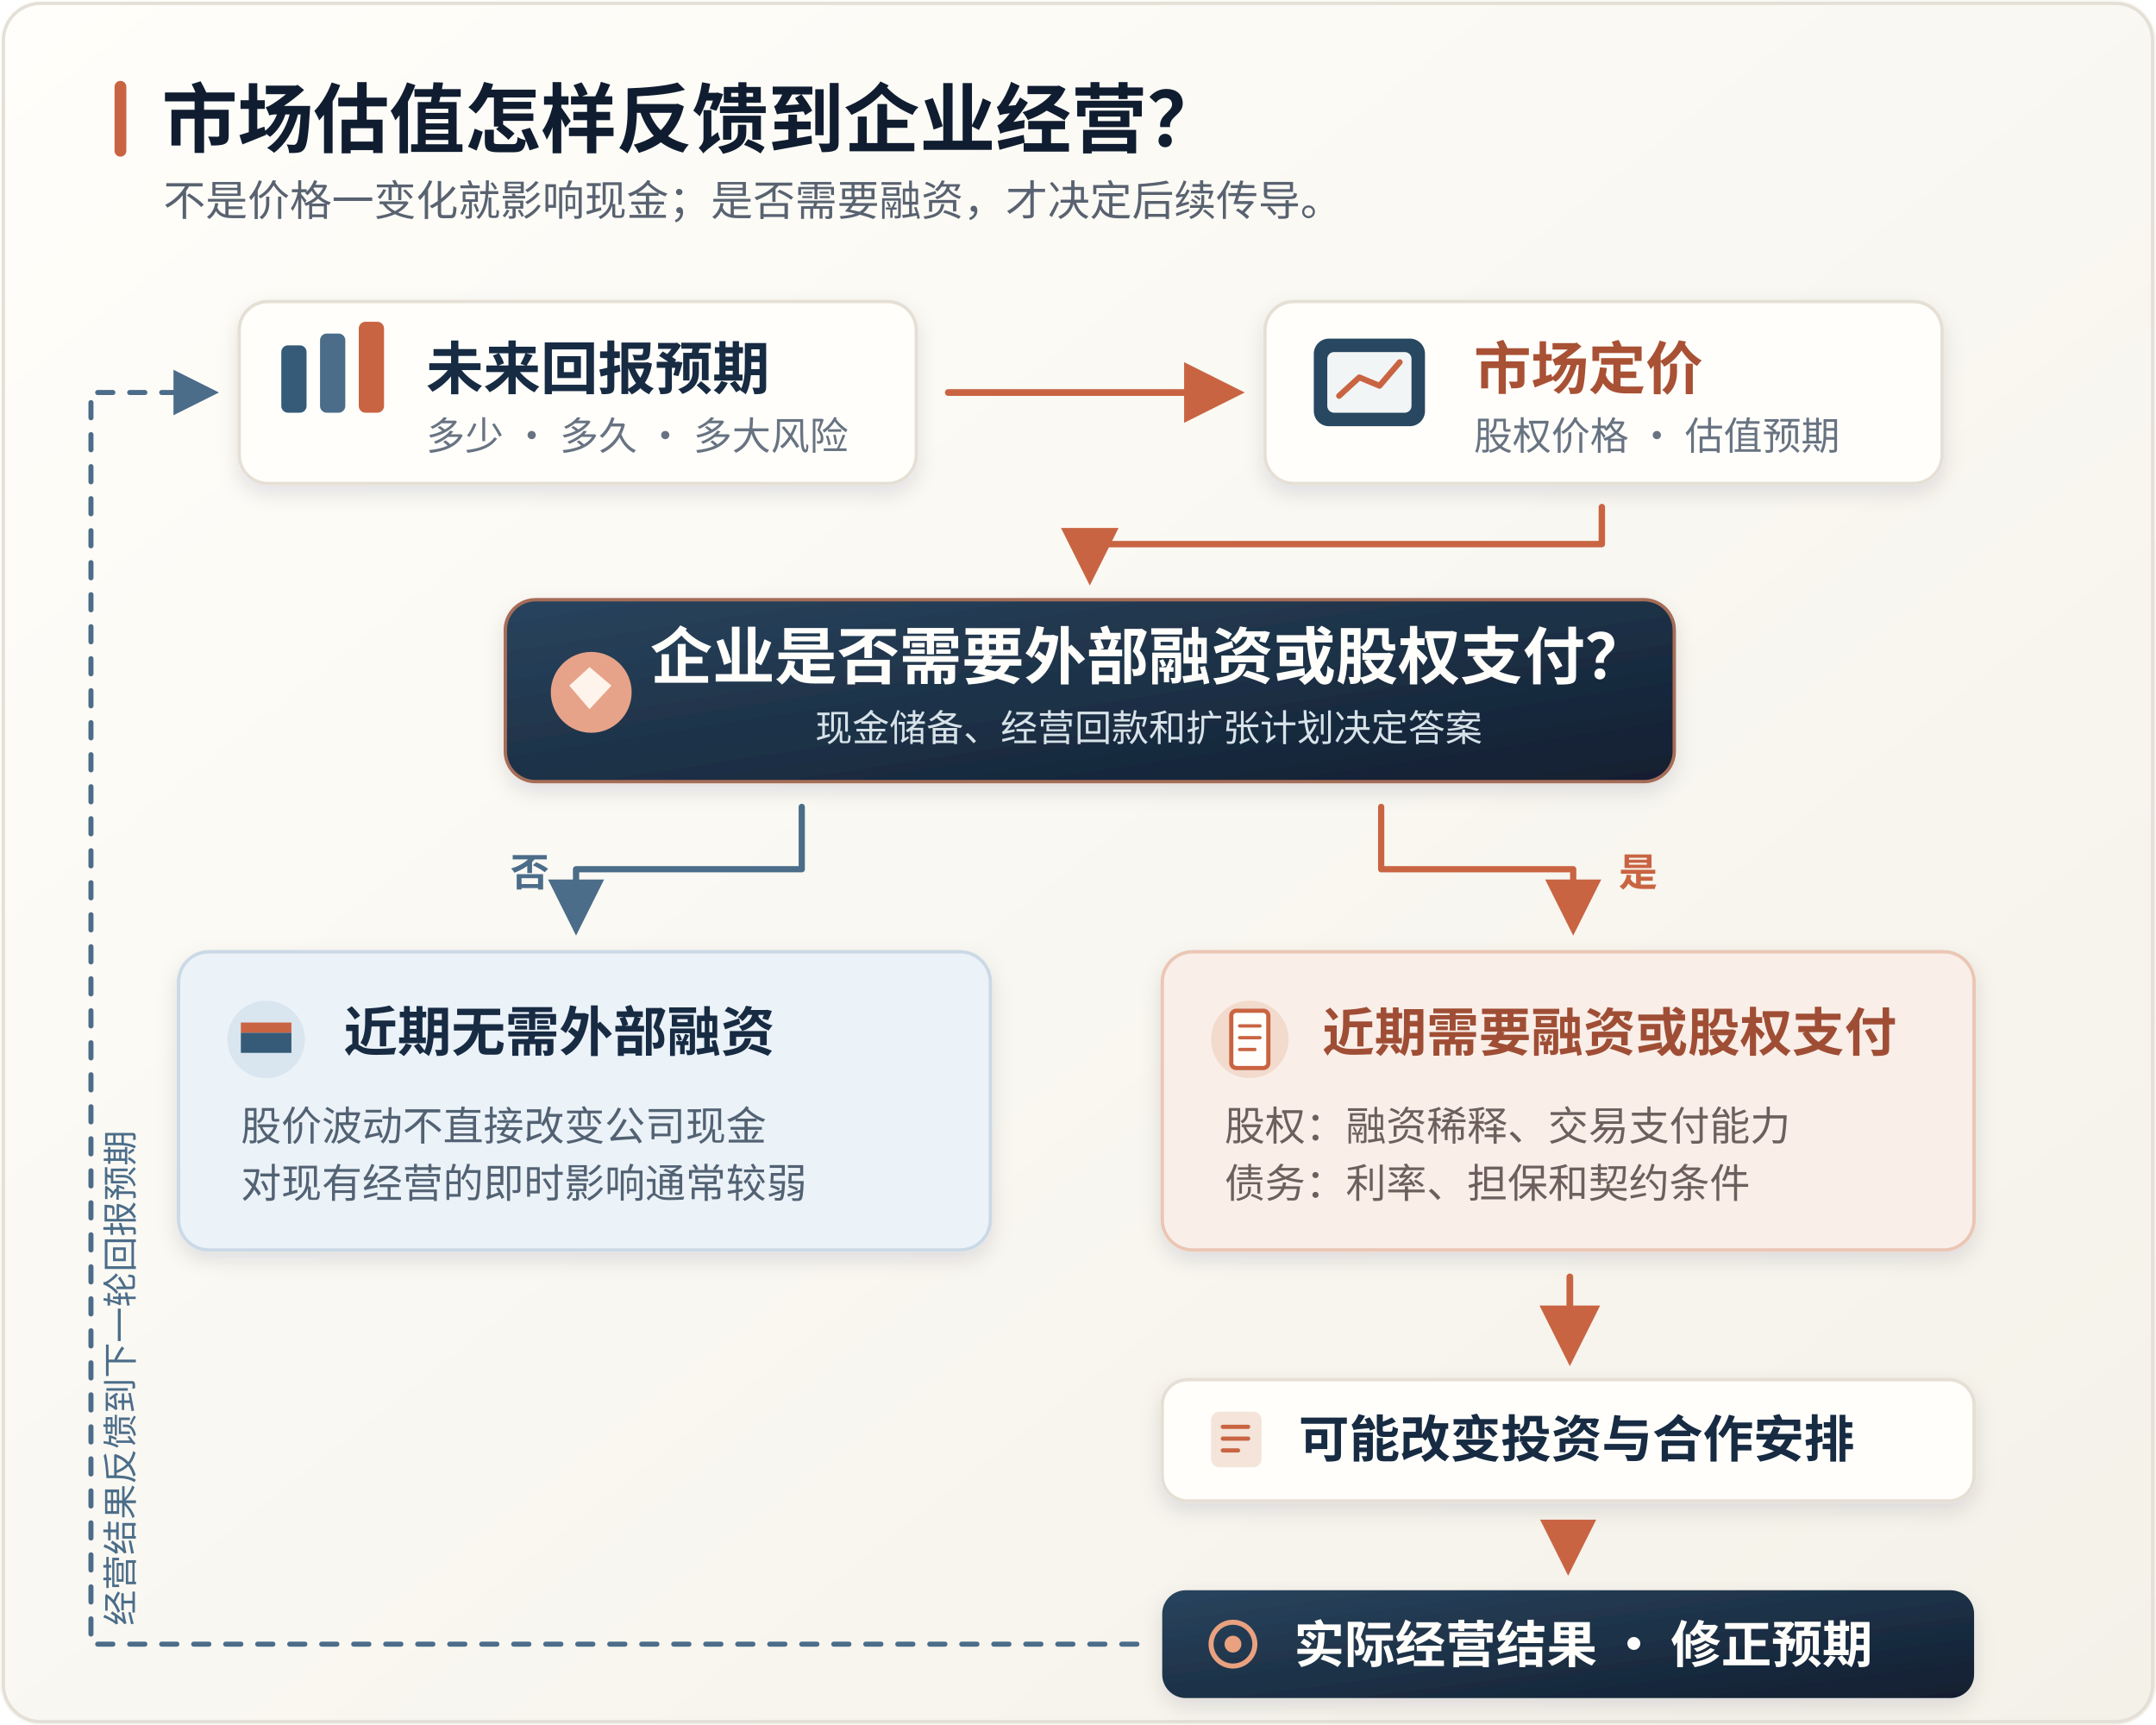
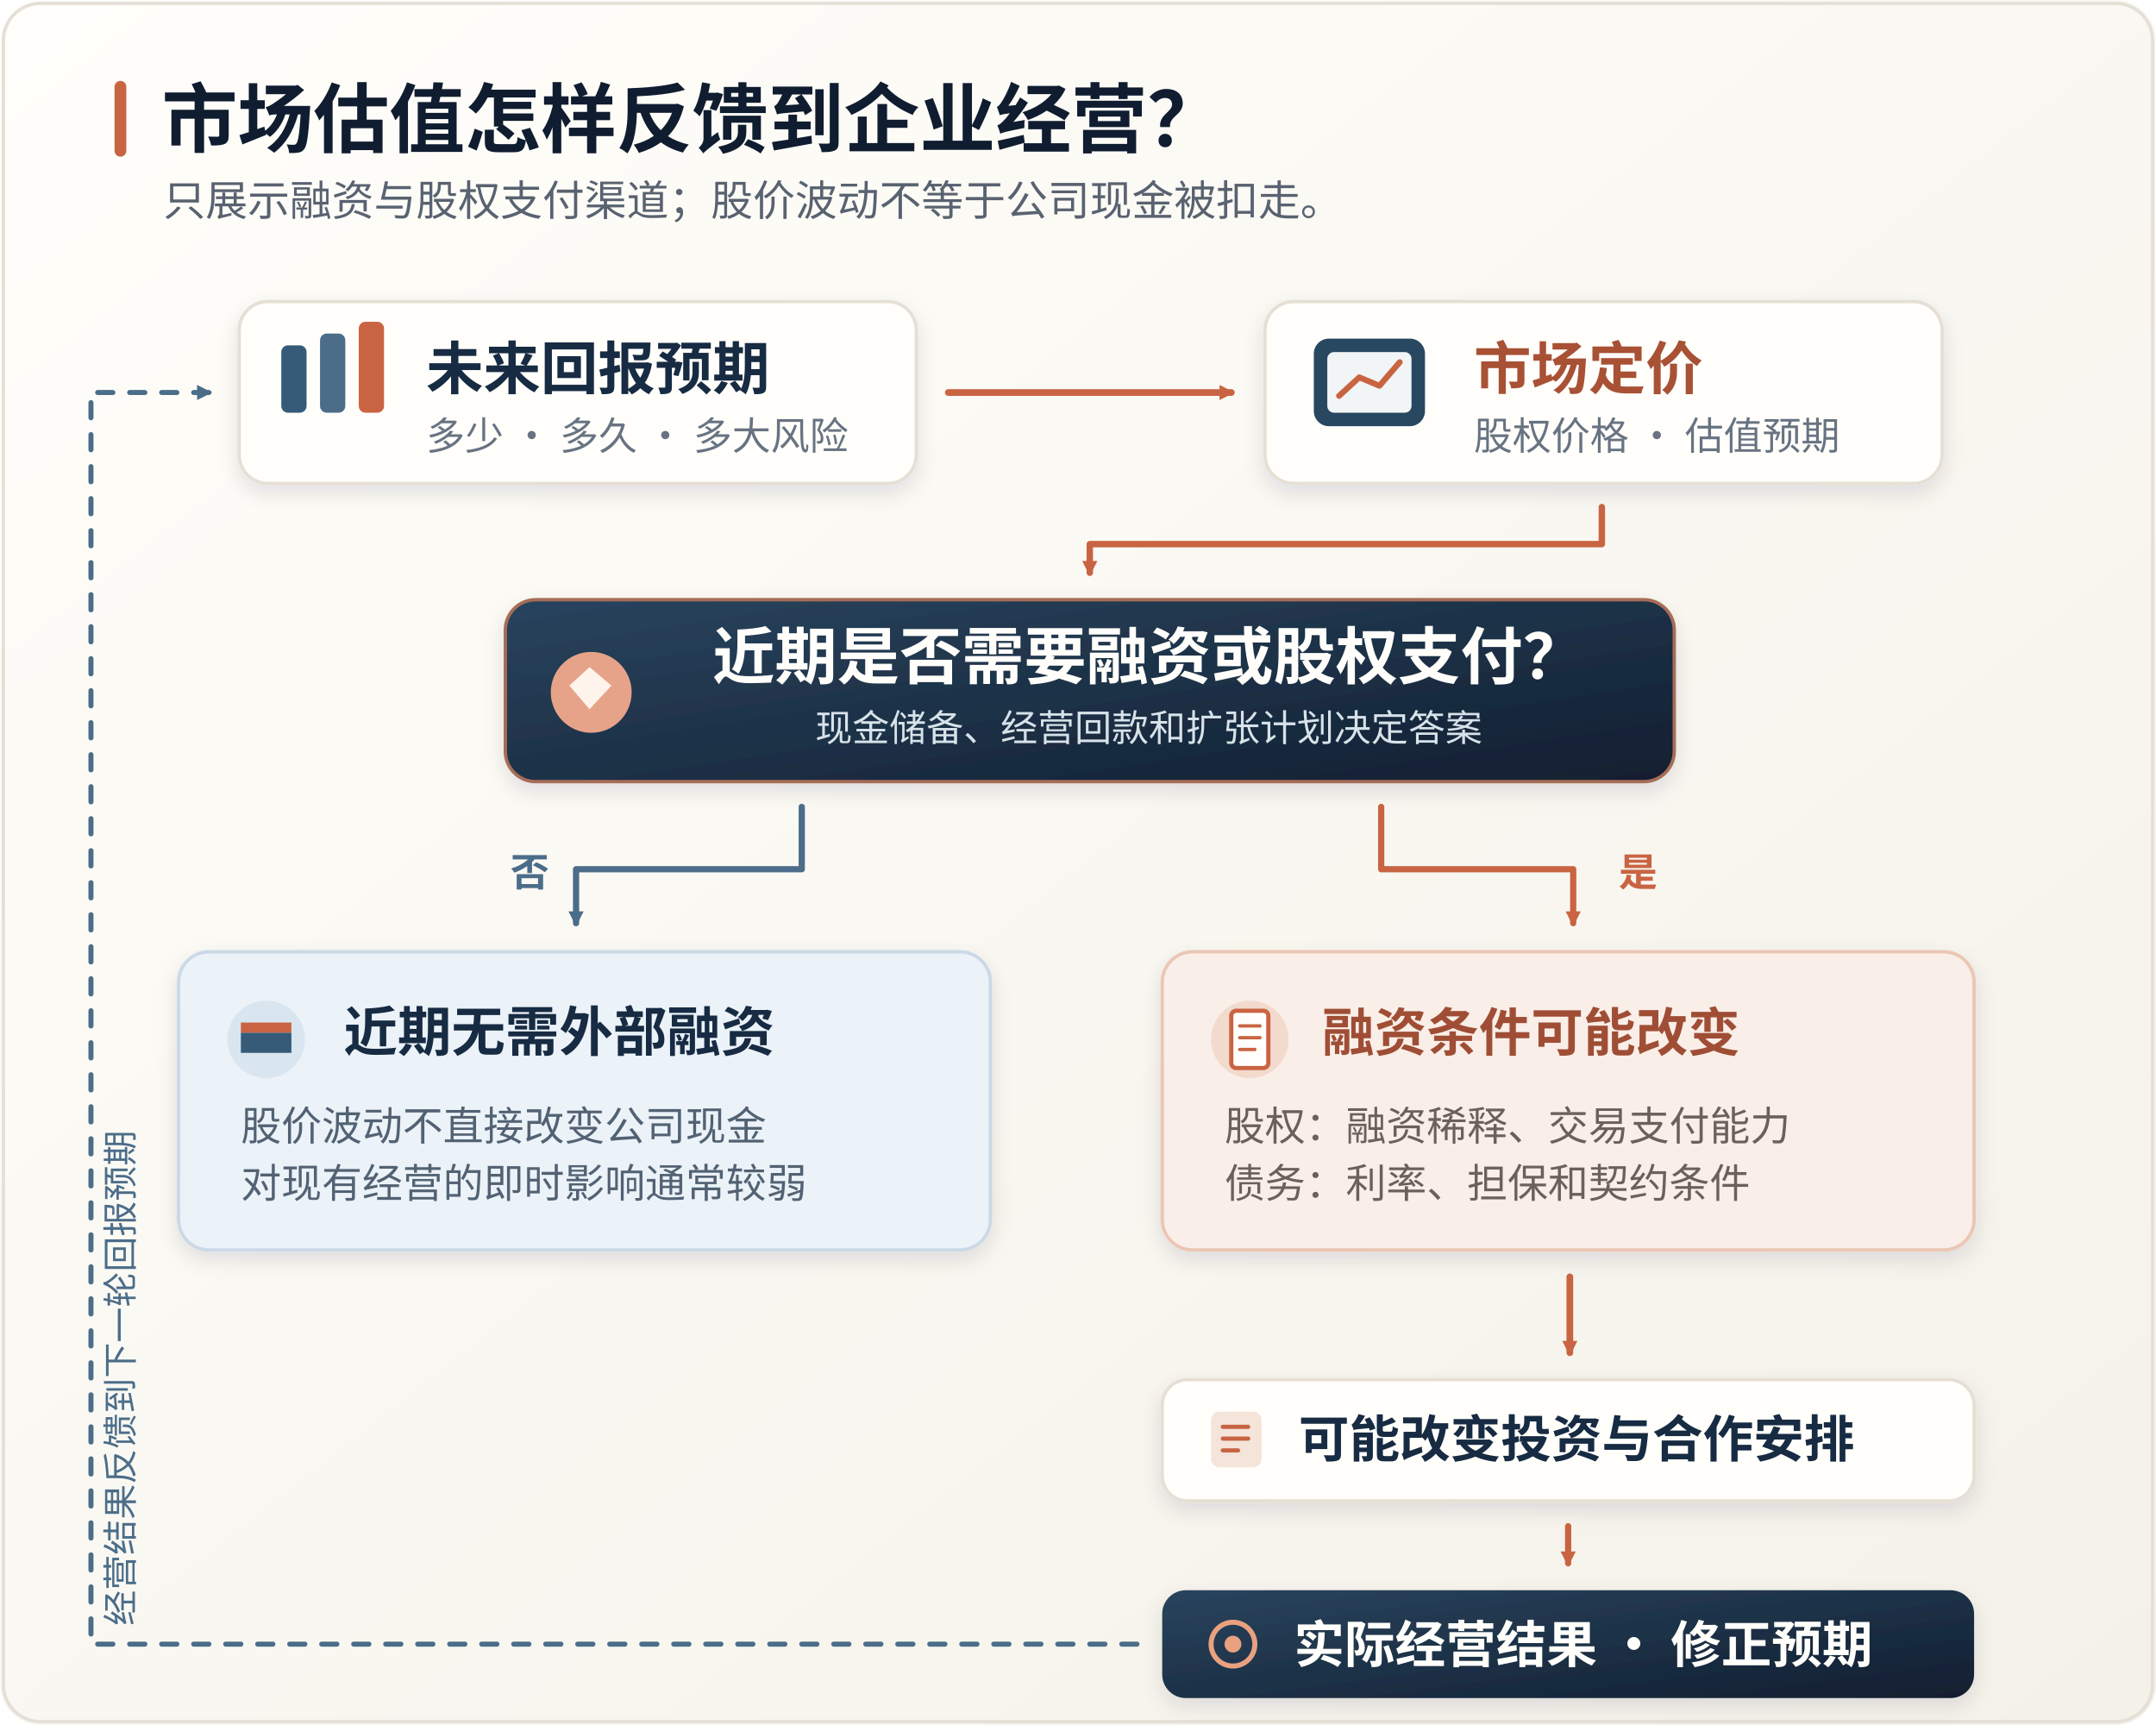
<svg xmlns="http://www.w3.org/2000/svg" width="1280" height="1024" viewBox="0 0 1280 1024" role="img" aria-labelledby="title desc">
  <defs>
    <linearGradient id="bg" x1="0" y1="0" x2="1" y2="1">
      <stop stop-color="#fffefa" />
      <stop offset="1" stop-color="#f4f1e9" />
    </linearGradient>
    <linearGradient id="navy" x1="0" y1="0" x2="1" y2="1">
      <stop stop-color="#29445e" />
      <stop offset="1" stop-color="#111e30" />
    </linearGradient>
    <filter id="shadow" x="-10%" y="-15%" width="120%" height="140%">
      <feDropShadow dx="0" dy="5" stdDeviation="6" flood-color="#15283d" flood-opacity=".11" />
    </filter>
-     <marker id="arrOrange" markerWidth="9" markerHeight="9" refX="7" refY="4.5" orient="auto">
+     <marker markerUnits="userSpaceOnUse" id="arrOrange" markerWidth="9" markerHeight="9" refX="7" refY="4.5" orient="auto">
      <path d="M0 0 L9 4.5 L0 9 Z" fill="#c96442" />
    </marker>
-     <marker id="arrBlue" markerWidth="9" markerHeight="9" refX="7" refY="4.5" orient="auto">
+     <marker markerUnits="userSpaceOnUse" id="arrBlue" markerWidth="9" markerHeight="9" refX="7" refY="4.5" orient="auto">
      <path d="M0 0 L9 4.5 L0 9 Z" fill="#4b6d89" />
    </marker>
  </defs>
-   <rect width="1280" height="1024" rx="24" fill="url(#bg)" />
-   <rect x="2" y="2" width="1276" height="1020" rx="22" fill="none" stroke="#e4e0d7" stroke-width="2" />
-   <g font-family="Noto Sans CJK SC,PingFang SC,Microsoft YaHei,sans-serif">
-     <rect x="68" y="48" width="7" height="45" rx="3.5" fill="#c96442" />
-     <text x="96" y="87" font-size="45" font-weight="700" fill="#101d30">市场估值怎样反馈到企业经营？</text>
-     <text x="97" y="128" font-size="25" fill="#596270">不是价格一变化就影响现金；是否需要融资，才决定后续传导。</text>
+   <style>.phone{display:none}@media(max-width:500px){.full{display:none}.phone{display:block}}</style>
+   <g class="full">
+     <rect width="1280" height="1024" rx="24" fill="url(#bg)" />
+     <rect x="2" y="2" width="1276" height="1020" rx="22" fill="none" stroke="#e4e0d7" stroke-width="2" />
+     <g font-family="Noto Sans CJK SC,PingFang SC,Microsoft YaHei,sans-serif">
+       <rect x="68" y="48" width="7" height="45" rx="3.5" fill="#c96442" />
+       <text x="96" y="87" font-size="45" font-weight="700" fill="#101d30">市场估值怎样反馈到企业经营？</text>
+       <text x="97" y="128" font-size="25" fill="#596270">只展示融资与股权支付渠道；股价波动不等于公司现金被扣走。</text>
+     </g>
+     <g filter="url(#shadow)">
+       <rect x="142" y="179" width="402" height="108" rx="17" fill="#fffefa" stroke="#e5dfd5" stroke-width="2" />
+       <rect x="751" y="179" width="402" height="108" rx="17" fill="#fffefa" stroke="#e5dfd5" stroke-width="2" />
+     </g>
+     <path d="M563 233 H731" fill="none" stroke="#c96442" stroke-width="4" stroke-linecap="round" marker-end="url(#arrOrange)" />
+     <g font-family="Noto Sans CJK SC,PingFang SC,Microsoft YaHei,sans-serif">
+       <rect x="167" y="205" width="15" height="40" rx="4" fill="#355b78" />
+       <rect x="190" y="198" width="15" height="47" rx="4" fill="#4b6d89" />
+       <rect x="213" y="191" width="15" height="54" rx="4" fill="#c96442" />
+       <text x="253" y="231" font-size="34" font-weight="700" fill="#172b43">未来回报预期</text>
+       <text x="253" y="267" font-size="23" fill="#687382">多少 · 多久 · 多大风险</text>
+       <rect x="780" y="201" width="66" height="52" rx="9" fill="#284761" />
+       <rect x="788" y="209" width="50" height="36" rx="4" fill="#f2f5f6" />
+       <path d="M795 235 L807 224 L819 229 L831 215" fill="none" stroke="#c96442" stroke-width="3.5" stroke-linecap="round" stroke-linejoin="round" />
+       <text x="875" y="231" font-size="34" font-weight="700" fill="#a85135">市场定价</text>
+       <text x="875" y="267" font-size="23" fill="#687382">股权价格 · 估值预期</text>
+     </g>
+     <path d="M951 301 V323 H647 V340" fill="none" stroke="#c96442" stroke-width="3.8" stroke-linecap="round" stroke-linejoin="round" marker-end="url(#arrOrange)" />
+     <g filter="url(#shadow)">
+       <rect x="300" y="356" width="694" height="108" rx="18" fill="url(#navy)" stroke="#a66d59" stroke-width="2" />
+     </g>
+     <g font-family="Noto Sans CJK SC,PingFang SC,Microsoft YaHei,sans-serif">
+       <circle cx="351" cy="411" r="24" fill="#e6a389" />
+       <path d="M338 407 L350 396 L363 407 L350 421 Z" fill="#fff4eb" />
+       <text x="682" y="403" text-anchor="middle" font-size="37" font-weight="700" fill="#fffefa">近期是否需要融资或股权支付？</text>
+       <text x="682" y="440" text-anchor="middle" font-size="22" fill="#d7e2e9">现金储备、经营回款和扩张计划决定答案</text>
+     </g>
+     <path d="M476 479 V516 H342 V548" fill="none" stroke="#4b6d89" stroke-width="3.7" stroke-linecap="round" stroke-linejoin="round" marker-end="url(#arrBlue)" />
+     <path d="M820 479 V516 H934 V548" fill="none" stroke="#c96442" stroke-width="3.7" stroke-linecap="round" stroke-linejoin="round" marker-end="url(#arrOrange)" />
+     <g font-family="Noto Sans CJK SC,PingFang SC,Microsoft YaHei,sans-serif" font-size="23" font-weight="700">
+       <text x="303" y="526" fill="#4b6d89">否</text>
+       <text x="961" y="526" fill="#c96442">是</text>
+     </g>
+     <g filter="url(#shadow)">
+       <rect x="106" y="565" width="482" height="177" rx="18" fill="#ebf2f8" stroke="#cbd9e6" stroke-width="2" />
+       <rect x="690" y="565" width="482" height="177" rx="18" fill="#f9eee8" stroke="#ebc6b5" stroke-width="2" />
+     </g>
+     <g font-family="Noto Sans CJK SC,PingFang SC,Microsoft YaHei,sans-serif">
+       <circle cx="158" cy="617" r="23" fill="#d9e5ef" />
+       <path d="M143 613 H173 V625 H143 Z" fill="#355b78" />
+       <path d="M143 613 V607 H173 V613" fill="#c96442" />
+       <text x="204" y="624" font-size="32" font-weight="700" fill="#172b43">近期无需外部融资</text>
+       <text x="143" y="677" font-size="24" fill="#526273">股价波动不直接改变公司现金</text>
+       <text x="143" y="711" font-size="24" fill="#526273">对现有经营的即时影响通常较弱</text>
+       <circle cx="742" cy="617" r="23" fill="#f2dacd" />
+       <rect x="731" y="600" width="22" height="34" rx="3" fill="#fffefa" stroke="#c96442" stroke-width="2.5" />
+       <path d="M736 609 H748 M736 616 H748 M736 623 H745" stroke="#c96442" stroke-width="2" stroke-linecap="round" />
+       <text x="785" y="624" font-size="31" font-weight="700" fill="#9f4e35">融资条件可能改变</text>
+       <text x="727" y="677" font-size="24" fill="#6d5f5d">股权：融资稀释、交易支付能力</text>
+       <text x="727" y="711" font-size="24" fill="#6d5f5d">债务：利率、担保和契约条件</text>
+     </g>
+     <path d="M932 758 V803" fill="none" stroke="#c96442" stroke-width="4" stroke-linecap="round" marker-end="url(#arrOrange)" />
+     <g filter="url(#shadow)">
+       <rect x="690" y="819" width="482" height="72" rx="15" fill="#fffefa" stroke="#e5dfd5" stroke-width="2" />
+     </g>
+     <g font-family="Noto Sans CJK SC,PingFang SC,Microsoft YaHei,sans-serif">
+       <rect x="719" y="838" width="30" height="33" rx="5" fill="#f4e4da" />
+       <path d="M726 847 H741 M726 854 H741 M726 861 H735" stroke="#c96442" stroke-width="2.5" stroke-linecap="round" />
+       <text x="936" y="865" text-anchor="middle" font-size="30" font-weight="700" fill="#172b43">可能改变投资与合作安排</text>
+     </g>
+     <path d="M931 906 V928" fill="none" stroke="#c96442" stroke-width="3.7" stroke-linecap="round" marker-end="url(#arrOrange)" />
+     <g filter="url(#shadow)">
+       <rect x="690" y="944" width="482" height="64" rx="14" fill="url(#navy)" />
+     </g>
+     <g font-family="Noto Sans CJK SC,PingFang SC,Microsoft YaHei,sans-serif">
+       <circle cx="732" cy="976" r="13" fill="none" stroke="#e9a17f" stroke-width="3" />
+       <circle cx="732" cy="976" r="5" fill="#e9a17f" />
+       <text x="940" y="987" text-anchor="middle" font-size="30" font-weight="700" fill="#fffefa">实际经营结果 · 修正预期</text>
+     </g>
+     <path d="M675 976 H54 V233 H124" fill="none" stroke="#4b6d89" stroke-width="3" stroke-dasharray="9 10" stroke-linecap="round" stroke-linejoin="round" marker-end="url(#arrBlue)" />
+     <text transform="translate(79 818) rotate(-90)" text-anchor="middle" font-family="Noto Sans CJK SC,PingFang SC,Microsoft YaHei,sans-serif" font-size="21" fill="#4b6d89">经营结果反馈到下一轮回报预期</text>
  </g>
-   <g filter="url(#shadow)">
-     <rect x="142" y="179" width="402" height="108" rx="17" fill="#fffefa" stroke="#e5dfd5" stroke-width="2" />
-     <rect x="751" y="179" width="402" height="108" rx="17" fill="#fffefa" stroke="#e5dfd5" stroke-width="2" />
+   <g class="phone" font-family="Noto Sans CJK SC,PingFang SC,Microsoft YaHei,sans-serif">
+     <rect width="1280" height="1024" rx="22" fill="#faf9f5" />
+     <text x="640" y="96" text-anchor="middle" font-size="64" font-weight="700" fill="#172b43">估值如何影响经营？</text>
+     <text x="640" y="163" text-anchor="middle" font-size="46" fill="#637181">这里仅讨论融资与股权支付渠道</text>
+     <rect x="130" y="207" width="1020" height="112" rx="18" fill="#f3e8df" />
+     <text x="640" y="280" text-anchor="middle" font-size="62" font-weight="700" fill="#9e4e34">回报预期改变 → 市场重新定价</text>
+     <path d="M640 335 V375" stroke="#c96442" stroke-width="6" fill="none" />
+     <path d="M626 363 L640 379 L654 363" stroke="#c96442" stroke-width="6" fill="none" />
+     <rect x="130" y="397" width="1020" height="112" rx="18" fill="#172b43" />
+     <text x="640" y="471" text-anchor="middle" font-size="63" font-weight="700" fill="#fffefa">近期需要融资或股权支付吗？</text>
+     <path d="M380 525 V562 M900 525 V562" stroke="#a79280" stroke-width="6" />
+     <rect x="65" y="580" width="550" height="198" rx="20" fill="#e9f1f8" />
+     <rect x="665" y="580" width="550" height="198" rx="20" fill="#faebe0" />
+     <text x="340" y="651" text-anchor="middle" font-size="66" font-weight="700" fill="#31516e">不需要</text>
+     <text x="340" y="720" text-anchor="middle" font-size="48" fill="#31516e">短期直接影响较弱</text>
+     <text x="940" y="651" text-anchor="middle" font-size="66" font-weight="700" fill="#9e4e34">需要</text>
+     <text x="940" y="720" text-anchor="middle" font-size="48" fill="#9e4e34">融资条件可能变化</text>
+     <path d="M940 794 V830" stroke="#c96442" stroke-width="6" />
+     <path d="M926 818 L940 834 L954 818" stroke="#c96442" stroke-width="6" fill="none" />
+     <rect x="380" y="855" width="835" height="94" rx="18" fill="#172b43" />
+     <text x="798" y="919" text-anchor="middle" font-size="56" font-weight="700" fill="#fffefa">可能改变投资与经营选择</text>
+     <text x="640" y="1004" text-anchor="middle" font-size="42" fill="#637181">实际经营结果，又会修正下一轮回报预期。</text>
  </g>
-   <path d="M563 233 H731" fill="none" stroke="#c96442" stroke-width="4" stroke-linecap="round" marker-end="url(#arrOrange)" />
-   <g font-family="Noto Sans CJK SC,PingFang SC,Microsoft YaHei,sans-serif">
-     <rect x="167" y="205" width="15" height="40" rx="4" fill="#355b78" />
-     <rect x="190" y="198" width="15" height="47" rx="4" fill="#4b6d89" />
-     <rect x="213" y="191" width="15" height="54" rx="4" fill="#c96442" />
-     <text x="253" y="231" font-size="34" font-weight="700" fill="#172b43">未来回报预期</text>
-     <text x="253" y="267" font-size="23" fill="#687382">多少 · 多久 · 多大风险</text>
-     <rect x="780" y="201" width="66" height="52" rx="9" fill="#284761" />
-     <rect x="788" y="209" width="50" height="36" rx="4" fill="#f2f5f6" />
-     <path d="M795 235 L807 224 L819 229 L831 215" fill="none" stroke="#c96442" stroke-width="3.5" stroke-linecap="round" stroke-linejoin="round" />
-     <text x="875" y="231" font-size="34" font-weight="700" fill="#a85135">市场定价</text>
-     <text x="875" y="267" font-size="23" fill="#687382">股权价格 · 估值预期</text>
-   </g>
-   <path d="M951 301 V323 H647 V340" fill="none" stroke="#c96442" stroke-width="3.8" stroke-linecap="round" stroke-linejoin="round" marker-end="url(#arrOrange)" />
-   <g filter="url(#shadow)">
-     <rect x="300" y="356" width="694" height="108" rx="18" fill="url(#navy)" stroke="#a66d59" stroke-width="2" />
-   </g>
-   <g font-family="Noto Sans CJK SC,PingFang SC,Microsoft YaHei,sans-serif">
-     <circle cx="351" cy="411" r="24" fill="#e6a389" />
-     <path d="M338 407 L350 396 L363 407 L350 421 Z" fill="#fff4eb" />
-     <text x="682" y="403" text-anchor="middle" font-size="37" font-weight="700" fill="#fffefa">企业是否需要外部融资或股权支付？</text>
-     <text x="682" y="440" text-anchor="middle" font-size="22" fill="#d7e2e9">现金储备、经营回款和扩张计划决定答案</text>
-   </g>
-   <path d="M476 479 V516 H342 V548" fill="none" stroke="#4b6d89" stroke-width="3.7" stroke-linecap="round" stroke-linejoin="round" marker-end="url(#arrBlue)" />
-   <path d="M820 479 V516 H934 V548" fill="none" stroke="#c96442" stroke-width="3.7" stroke-linecap="round" stroke-linejoin="round" marker-end="url(#arrOrange)" />
-   <g font-family="Noto Sans CJK SC,PingFang SC,Microsoft YaHei,sans-serif" font-size="23" font-weight="700">
-     <text x="303" y="526" fill="#4b6d89">否</text>
-     <text x="961" y="526" fill="#c96442">是</text>
-   </g>
-   <g filter="url(#shadow)">
-     <rect x="106" y="565" width="482" height="177" rx="18" fill="#ebf2f8" stroke="#cbd9e6" stroke-width="2" />
-     <rect x="690" y="565" width="482" height="177" rx="18" fill="#f9eee8" stroke="#ebc6b5" stroke-width="2" />
-   </g>
-   <g font-family="Noto Sans CJK SC,PingFang SC,Microsoft YaHei,sans-serif">
-     <circle cx="158" cy="617" r="23" fill="#d9e5ef" />
-     <path d="M143 613 H173 V625 H143 Z" fill="#355b78" />
-     <path d="M143 613 V607 H173 V613" fill="#c96442" />
-     <text x="204" y="624" font-size="32" font-weight="700" fill="#172b43">近期无需外部融资</text>
-     <text x="143" y="677" font-size="24" fill="#526273">股价波动不直接改变公司现金</text>
-     <text x="143" y="711" font-size="24" fill="#526273">对现有经营的即时影响通常较弱</text>
-     <circle cx="742" cy="617" r="23" fill="#f2dacd" />
-     <rect x="731" y="600" width="22" height="34" rx="3" fill="#fffefa" stroke="#c96442" stroke-width="2.5" />
-     <path d="M736 609 H748 M736 616 H748 M736 623 H745" stroke="#c96442" stroke-width="2" stroke-linecap="round" />
-     <text x="785" y="624" font-size="31" font-weight="700" fill="#9f4e35">近期需要融资或股权支付</text>
-     <text x="727" y="677" font-size="24" fill="#6d5f5d">股权：融资稀释、交易支付能力</text>
-     <text x="727" y="711" font-size="24" fill="#6d5f5d">债务：利率、担保和契约条件</text>
-   </g>
-   <path d="M932 758 V803" fill="none" stroke="#c96442" stroke-width="4" stroke-linecap="round" marker-end="url(#arrOrange)" />
-   <g filter="url(#shadow)">
-     <rect x="690" y="819" width="482" height="72" rx="15" fill="#fffefa" stroke="#e5dfd5" stroke-width="2" />
-   </g>
-   <g font-family="Noto Sans CJK SC,PingFang SC,Microsoft YaHei,sans-serif">
-     <rect x="719" y="838" width="30" height="33" rx="5" fill="#f4e4da" />
-     <path d="M726 847 H741 M726 854 H741 M726 861 H735" stroke="#c96442" stroke-width="2.5" stroke-linecap="round" />
-     <text x="936" y="865" text-anchor="middle" font-size="30" font-weight="700" fill="#172b43">可能改变投资与合作安排</text>
-   </g>
-   <path d="M931 906 V928" fill="none" stroke="#c96442" stroke-width="3.7" stroke-linecap="round" marker-end="url(#arrOrange)" />
-   <g filter="url(#shadow)">
-     <rect x="690" y="944" width="482" height="64" rx="14" fill="url(#navy)" />
-   </g>
-   <g font-family="Noto Sans CJK SC,PingFang SC,Microsoft YaHei,sans-serif">
-     <circle cx="732" cy="976" r="13" fill="none" stroke="#e9a17f" stroke-width="3" />
-     <circle cx="732" cy="976" r="5" fill="#e9a17f" />
-     <text x="940" y="987" text-anchor="middle" font-size="30" font-weight="700" fill="#fffefa">实际经营结果 · 修正预期</text>
-   </g>
-   <path d="M675 976 H54 V233 H124" fill="none" stroke="#4b6d89" stroke-width="3" stroke-dasharray="9 10" stroke-linecap="round" stroke-linejoin="round" marker-end="url(#arrBlue)" />
-   <text transform="translate(79 818) rotate(-90)" text-anchor="middle" font-family="Noto Sans CJK SC,PingFang SC,Microsoft YaHei,sans-serif" font-size="21" fill="#4b6d89">经营结果反馈到下一轮回报预期</text>
</svg>
